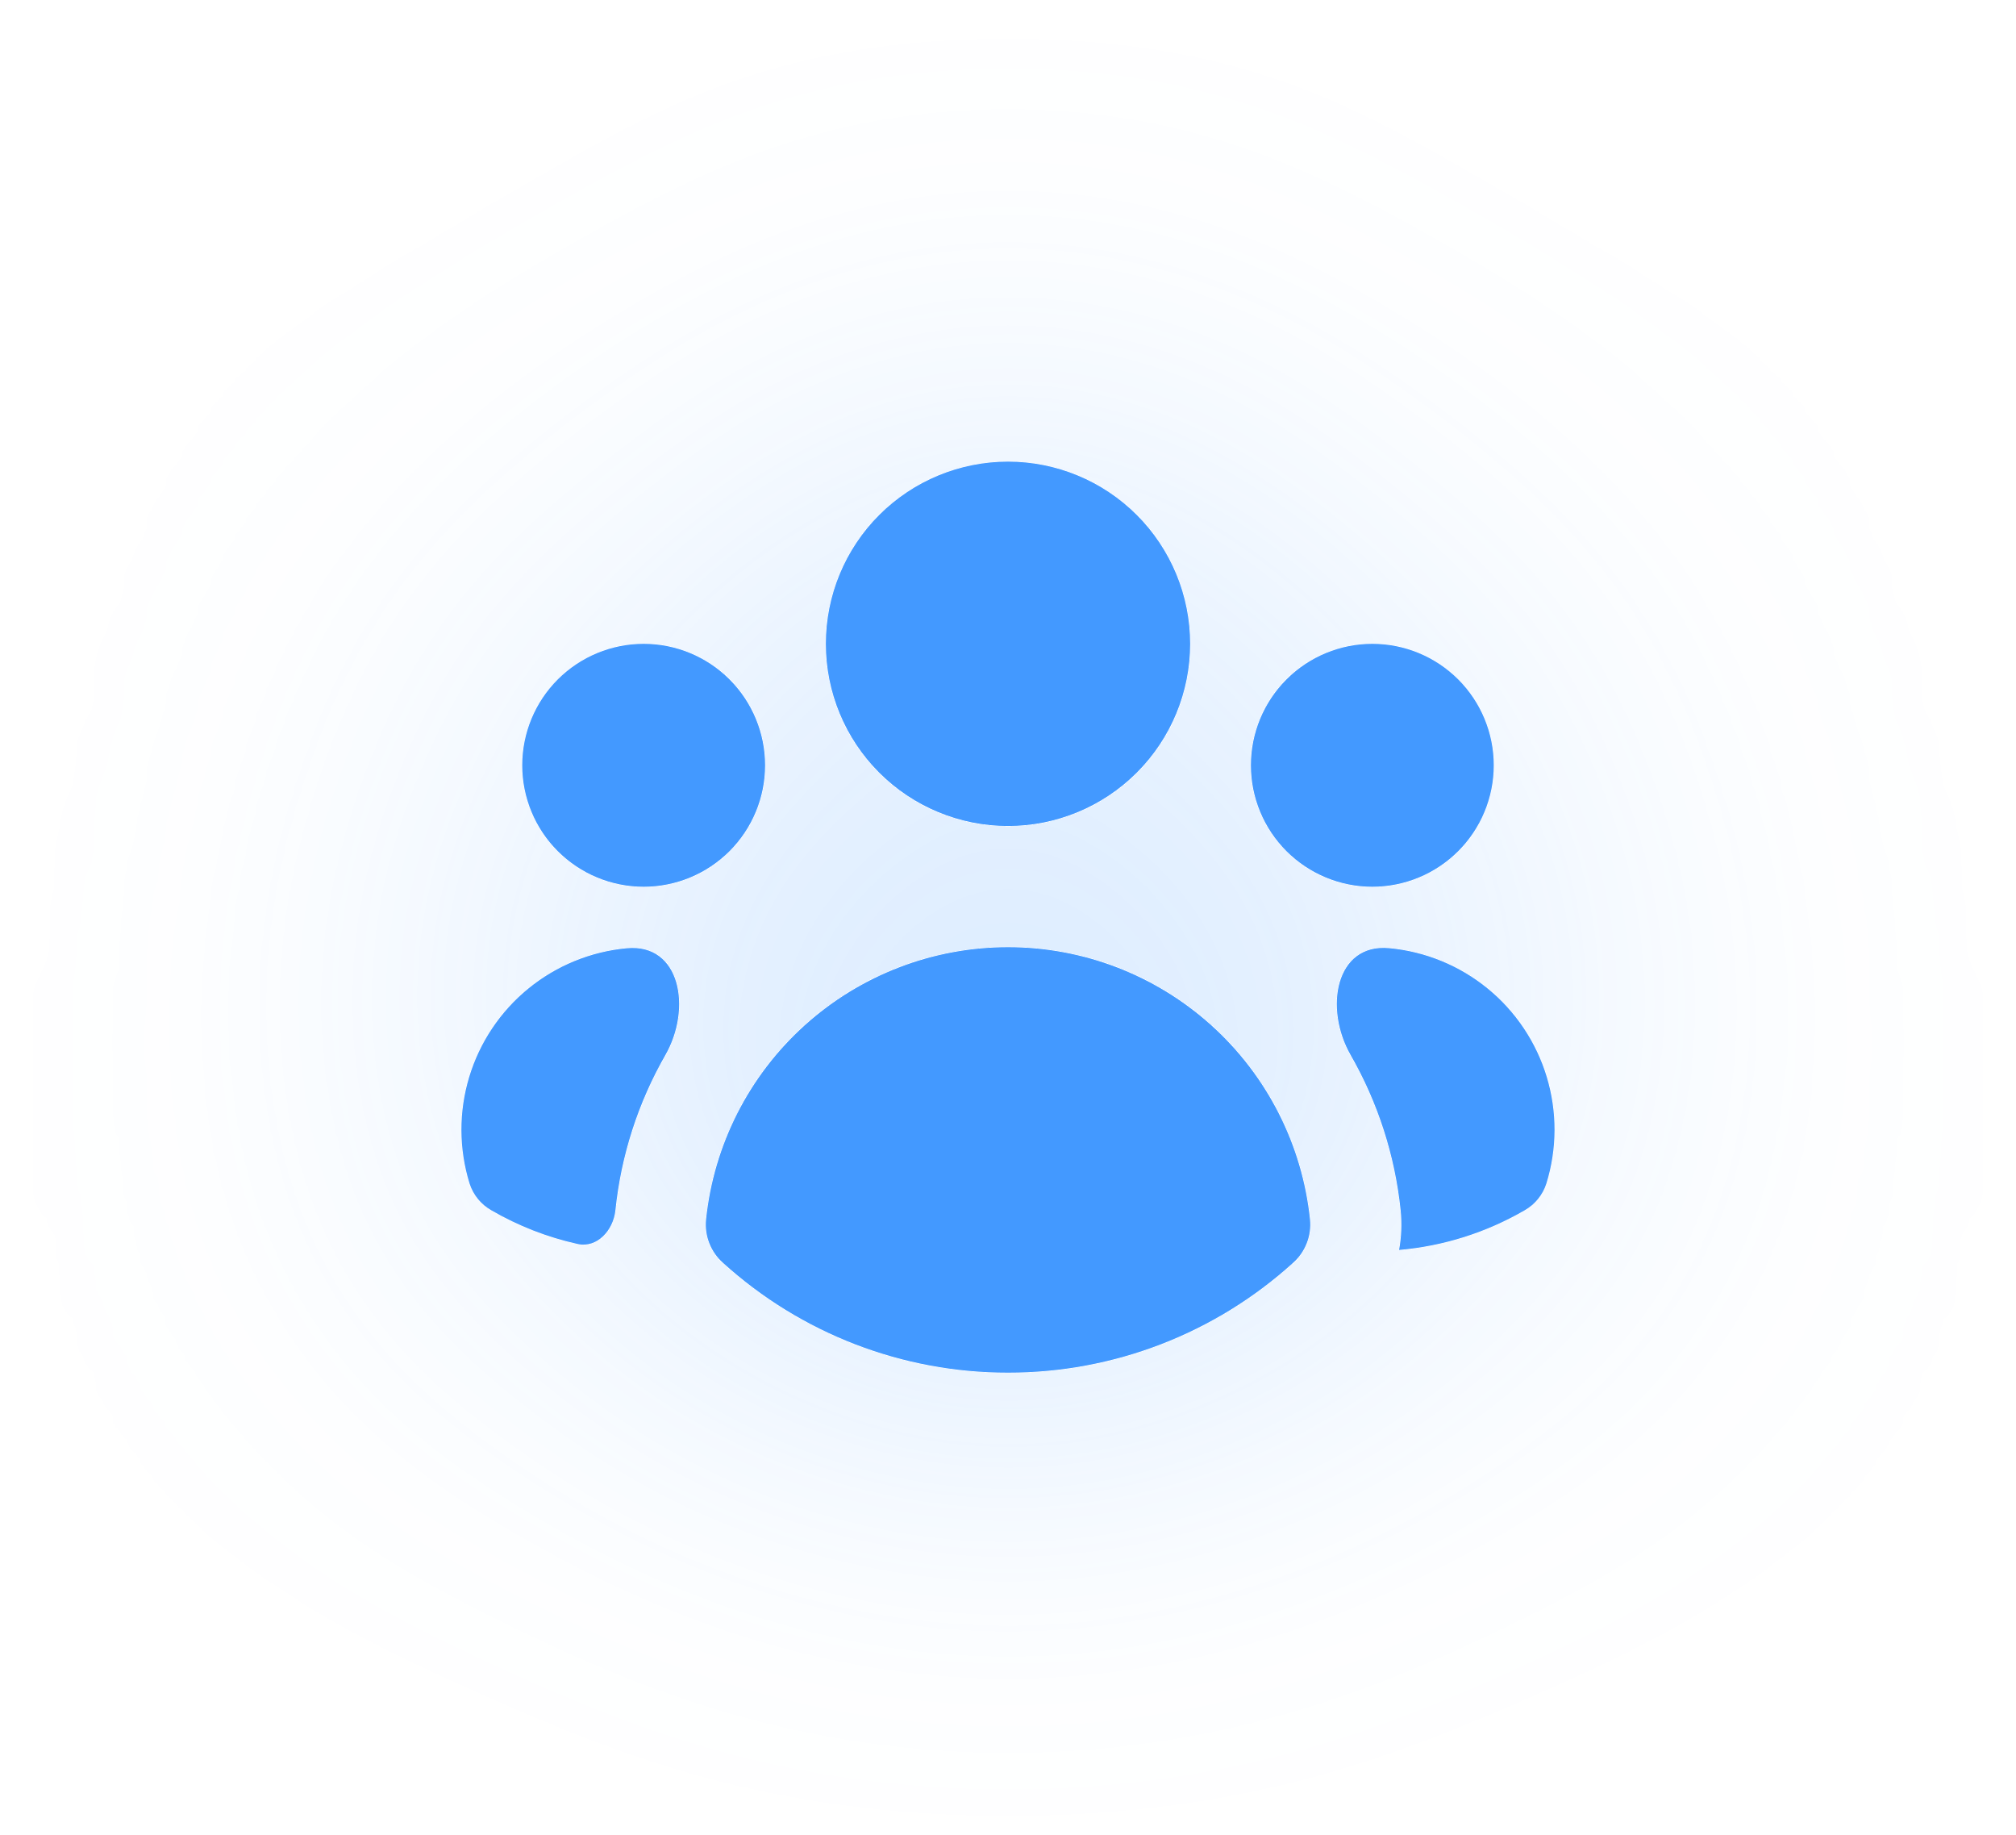
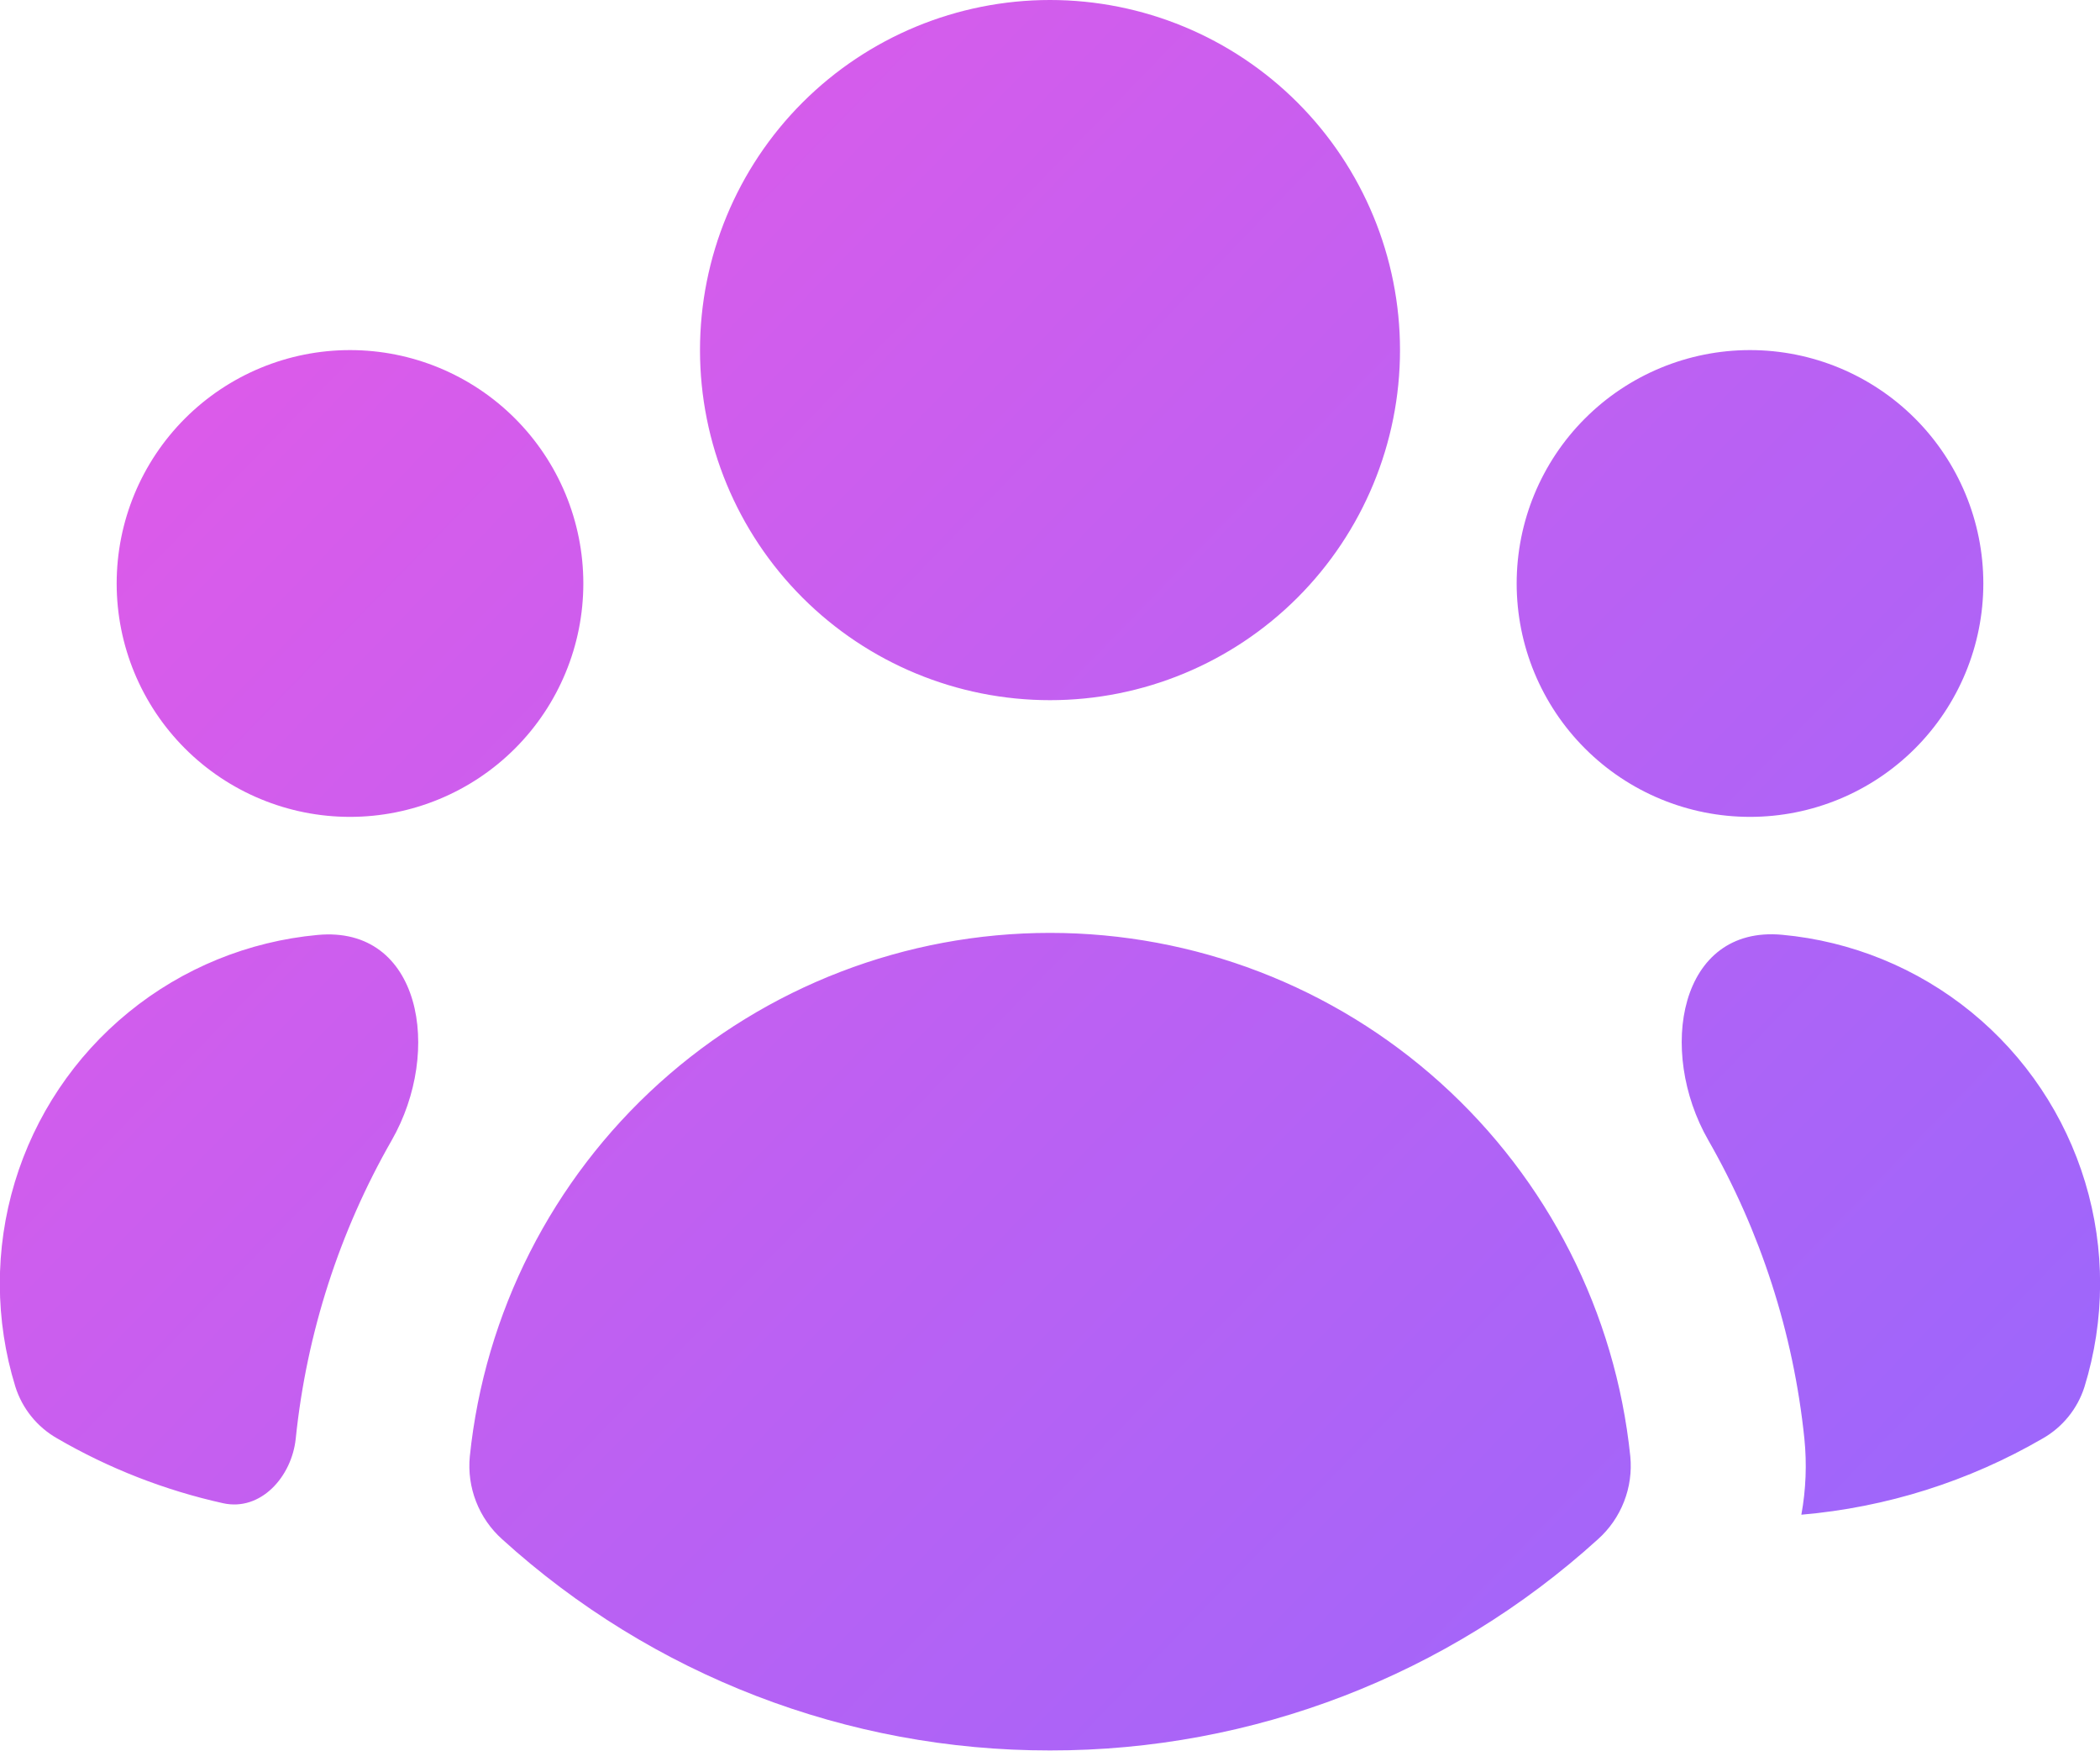
- <svg xmlns="http://www.w3.org/2000/svg" width="166" height="151" viewBox="0 0 166 151" fill="none">
-   <g filter="url(#filter0_d_49_6584)">
-     <path d="M83 68C86.978 68 90.793 66.42 93.606 63.607C96.419 60.794 98 56.978 98 53C98 49.022 96.419 45.206 93.606 42.393C90.793 39.58 86.978 38 83 38C79.022 38 75.206 39.58 72.393 42.393C69.58 45.206 68 49.022 68 53C68 56.978 69.58 60.794 72.393 63.607C75.206 66.42 79.022 68 83 68ZM63 63C63 65.652 61.946 68.196 60.071 70.071C58.196 71.946 55.652 73 53 73C50.348 73 47.804 71.946 45.929 70.071C44.053 68.196 43 65.652 43 63C43 60.348 44.053 57.804 45.929 55.929C47.804 54.054 50.348 53 53 53C55.652 53 58.196 54.054 60.071 55.929C61.946 57.804 63 60.348 63 63ZM40.45 99.63C39.596 99.145 38.957 98.356 38.66 97.42C37.779 94.567 37.77 91.515 38.633 88.657C39.497 85.798 41.194 83.262 43.508 81.374C45.821 79.486 48.646 78.331 51.62 78.058V78.058C56.031 77.653 56.986 83.016 54.786 86.86C52.555 90.757 51.142 95.104 50.675 99.635V99.635C50.505 101.279 49.17 102.765 47.557 102.407C45.065 101.854 42.667 100.919 40.45 99.63ZM115.2 102.9C115.2 102.9 115.2 102.9 115.2 102.9C118.849 102.586 122.383 101.469 125.55 99.63C126.401 99.144 127.039 98.355 127.335 97.42C128.217 94.566 128.227 91.514 127.364 88.655C126.501 85.795 124.804 83.258 122.49 81.369C120.176 79.48 117.351 78.325 114.377 78.052V78.052C109.965 77.646 109.011 83.01 111.213 86.854C113.446 90.753 114.861 95.102 115.33 99.635C115.441 100.724 115.398 101.824 115.201 102.9C115.201 102.901 115.2 102.901 115.2 102.9V102.9ZM123 63C123 65.652 121.946 68.196 120.071 70.071C118.195 71.946 115.652 73 113 73C110.348 73 107.804 71.946 105.929 70.071C104.053 68.196 103 65.652 103 63C103 60.348 104.053 57.804 105.929 55.929C107.804 54.054 110.348 53 113 53C115.652 53 118.195 54.054 120.071 55.929C121.946 57.804 123 60.348 123 63ZM59.52 103.95C59.027 103.508 58.644 102.957 58.404 102.34C58.163 101.724 58.071 101.059 58.135 100.4C58.771 94.247 61.665 88.549 66.258 84.406C70.851 80.263 76.817 77.971 83.002 77.971C89.188 77.971 95.153 80.263 99.746 84.406C104.34 88.549 107.234 94.247 107.87 100.4C107.934 101.059 107.842 101.724 107.601 102.34C107.361 102.957 106.978 103.509 106.485 103.95C100.056 109.785 91.682 113.012 83 113C74.32 113.011 65.947 109.784 59.52 103.95Z" fill="#4399FF" />
-   </g>
+ <svg xmlns="http://www.w3.org/2000/svg" width="90" height="75" viewBox="0 0 90 75" fill="none">
+   <path d="M45 30C48.978 30 52.793 28.42 55.606 25.607C58.419 22.794 60 18.978 60 15C60 11.022 58.419 7.206 55.606 4.393C52.793 1.58 48.978 0 45 0C41.022 0 37.206 1.58 34.393 4.393C31.58 7.206 30 11.022 30 15C30 18.978 31.58 22.794 34.393 25.607C37.206 28.42 41.022 30 45 30ZM25 25C25 27.652 23.946 30.196 22.071 32.071C20.195 33.946 17.652 35 15 35C12.348 35 9.804 33.946 7.929 32.071C6.053 30.196 5 27.652 5 25C5 22.348 6.053 19.804 7.929 17.929C9.804 16.054 12.348 15 15 15C17.652 15 20.195 16.054 22.071 17.929C23.946 19.804 25 22.348 25 25ZM2.45 61.63C1.596 61.145 0.957 60.356 0.66 59.42C-0.221 56.567 -0.23 53.515 0.633 50.657C1.497 47.798 3.194 45.262 5.508 43.374C7.821 41.486 10.646 40.331 13.62 40.058C18.03 39.653 18.986 45.016 16.786 48.86C14.555 52.757 13.142 57.104 12.675 61.635C12.505 63.279 11.17 64.765 9.557 64.407C7.065 63.854 4.667 62.919 2.45 61.63ZM77.2 64.9C77.2 64.9 77.2 64.9 77.2 64.9C80.849 64.586 84.383 63.469 87.55 61.63C88.401 61.144 89.039 60.355 89.335 59.42C90.217 56.566 90.228 53.514 89.364 50.655C88.501 47.795 86.804 45.258 84.49 43.369C82.177 41.48 79.351 40.325 76.377 40.052C71.966 39.646 71.011 45.01 73.213 48.854C75.446 52.753 76.861 57.102 77.33 61.635C77.441 62.724 77.397 63.824 77.201 64.9C77.201 64.901 77.2 64.901 77.2 64.9ZM85 25C85 27.652 83.946 30.196 82.071 32.071C80.195 33.946 77.652 35 75 35C72.348 35 69.804 33.946 67.929 32.071C66.053 30.196 65 27.652 65 25C65 22.348 66.053 19.804 67.929 17.929C69.804 16.054 72.348 15 75 15C77.652 15 80.195 16.054 82.071 17.929C83.946 19.804 85 22.348 85 25ZM21.52 65.95C21.027 65.508 20.644 64.957 20.404 64.34C20.163 63.724 20.071 63.059 20.135 62.4C20.771 56.247 23.665 50.549 28.258 46.406C32.851 42.264 38.817 39.971 45.002 39.971C51.188 39.971 57.153 42.264 61.746 46.406C66.34 50.549 69.234 56.247 69.87 62.4C69.934 63.059 69.842 63.724 69.601 64.34C69.361 64.957 68.978 65.509 68.485 65.95C62.056 71.785 53.682 75.012 45 75C36.319 75.011 27.947 71.784 21.52 65.95Z" fill="url(#paint0_linear_42_2324)" fill-opacity="0.8" />
  <defs>
-     <filter id="filter0_d_49_6584" x="0.492" y="0.5" width="165.012" height="150" filterUnits="userSpaceOnUse" color-interpolation-filters="sRGB">
-       <feFlood flood-opacity="0" result="BackgroundImageFix" />
-       <feColorMatrix in="SourceAlpha" type="matrix" values="0 0 0 0 0 0 0 0 0 0 0 0 0 0 0 0 0 0 127 0" result="hardAlpha" />
-       <feOffset />
-       <feGaussianBlur stdDeviation="18.75" />
-       <feComposite in2="hardAlpha" operator="out" />
-       <feColorMatrix type="matrix" values="0 0 0 0 0.263 0 0 0 0 0.6 0 0 0 0 1 0 0 0 0.3 0" />
-       <feBlend mode="normal" in2="BackgroundImageFix" result="effect1_dropShadow_49_6584" />
-       <feBlend mode="normal" in="SourceGraphic" in2="effect1_dropShadow_49_6584" result="shape" />
-     </filter>
+     <linearGradient id="paint0_linear_42_2324" x1="-15.587" y1="-4.327" x2="84.662" y2="92.986" gradientUnits="userSpaceOnUse">
+       <stop stop-color="#EF2DDC" />
+       <stop offset="1" stop-color="#7443FF" />
+     </linearGradient>
  </defs>
</svg>
